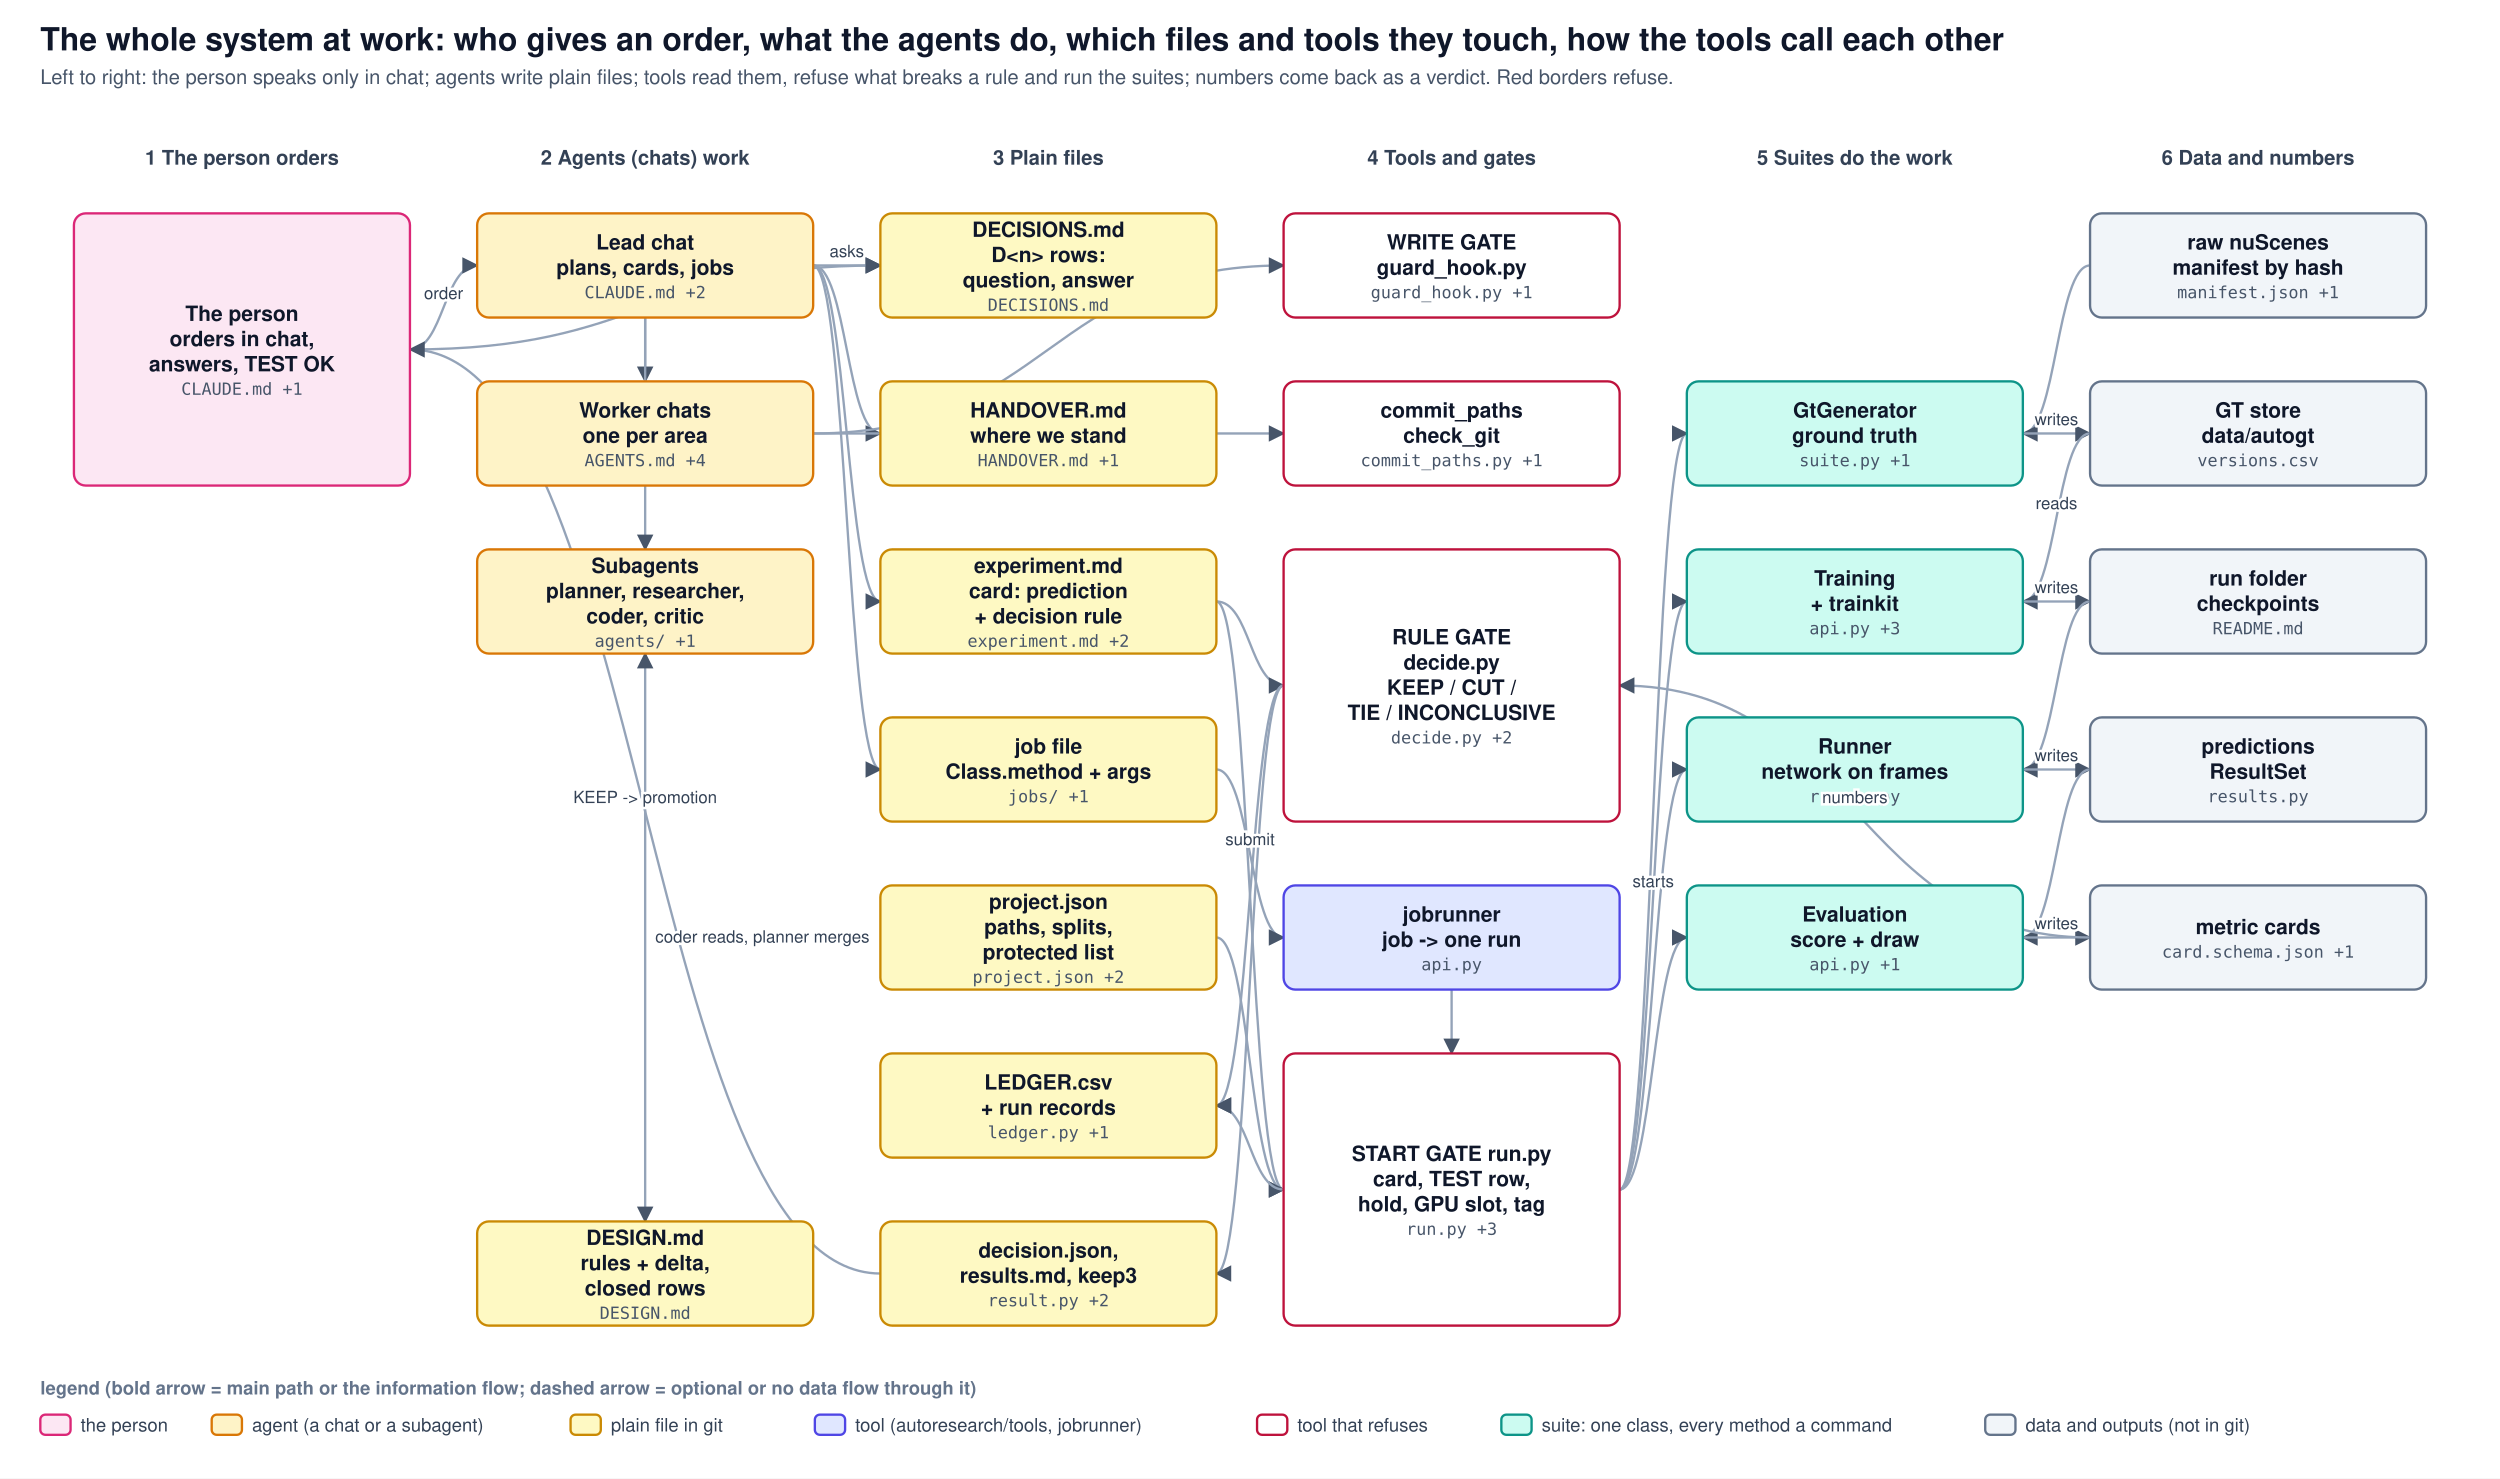
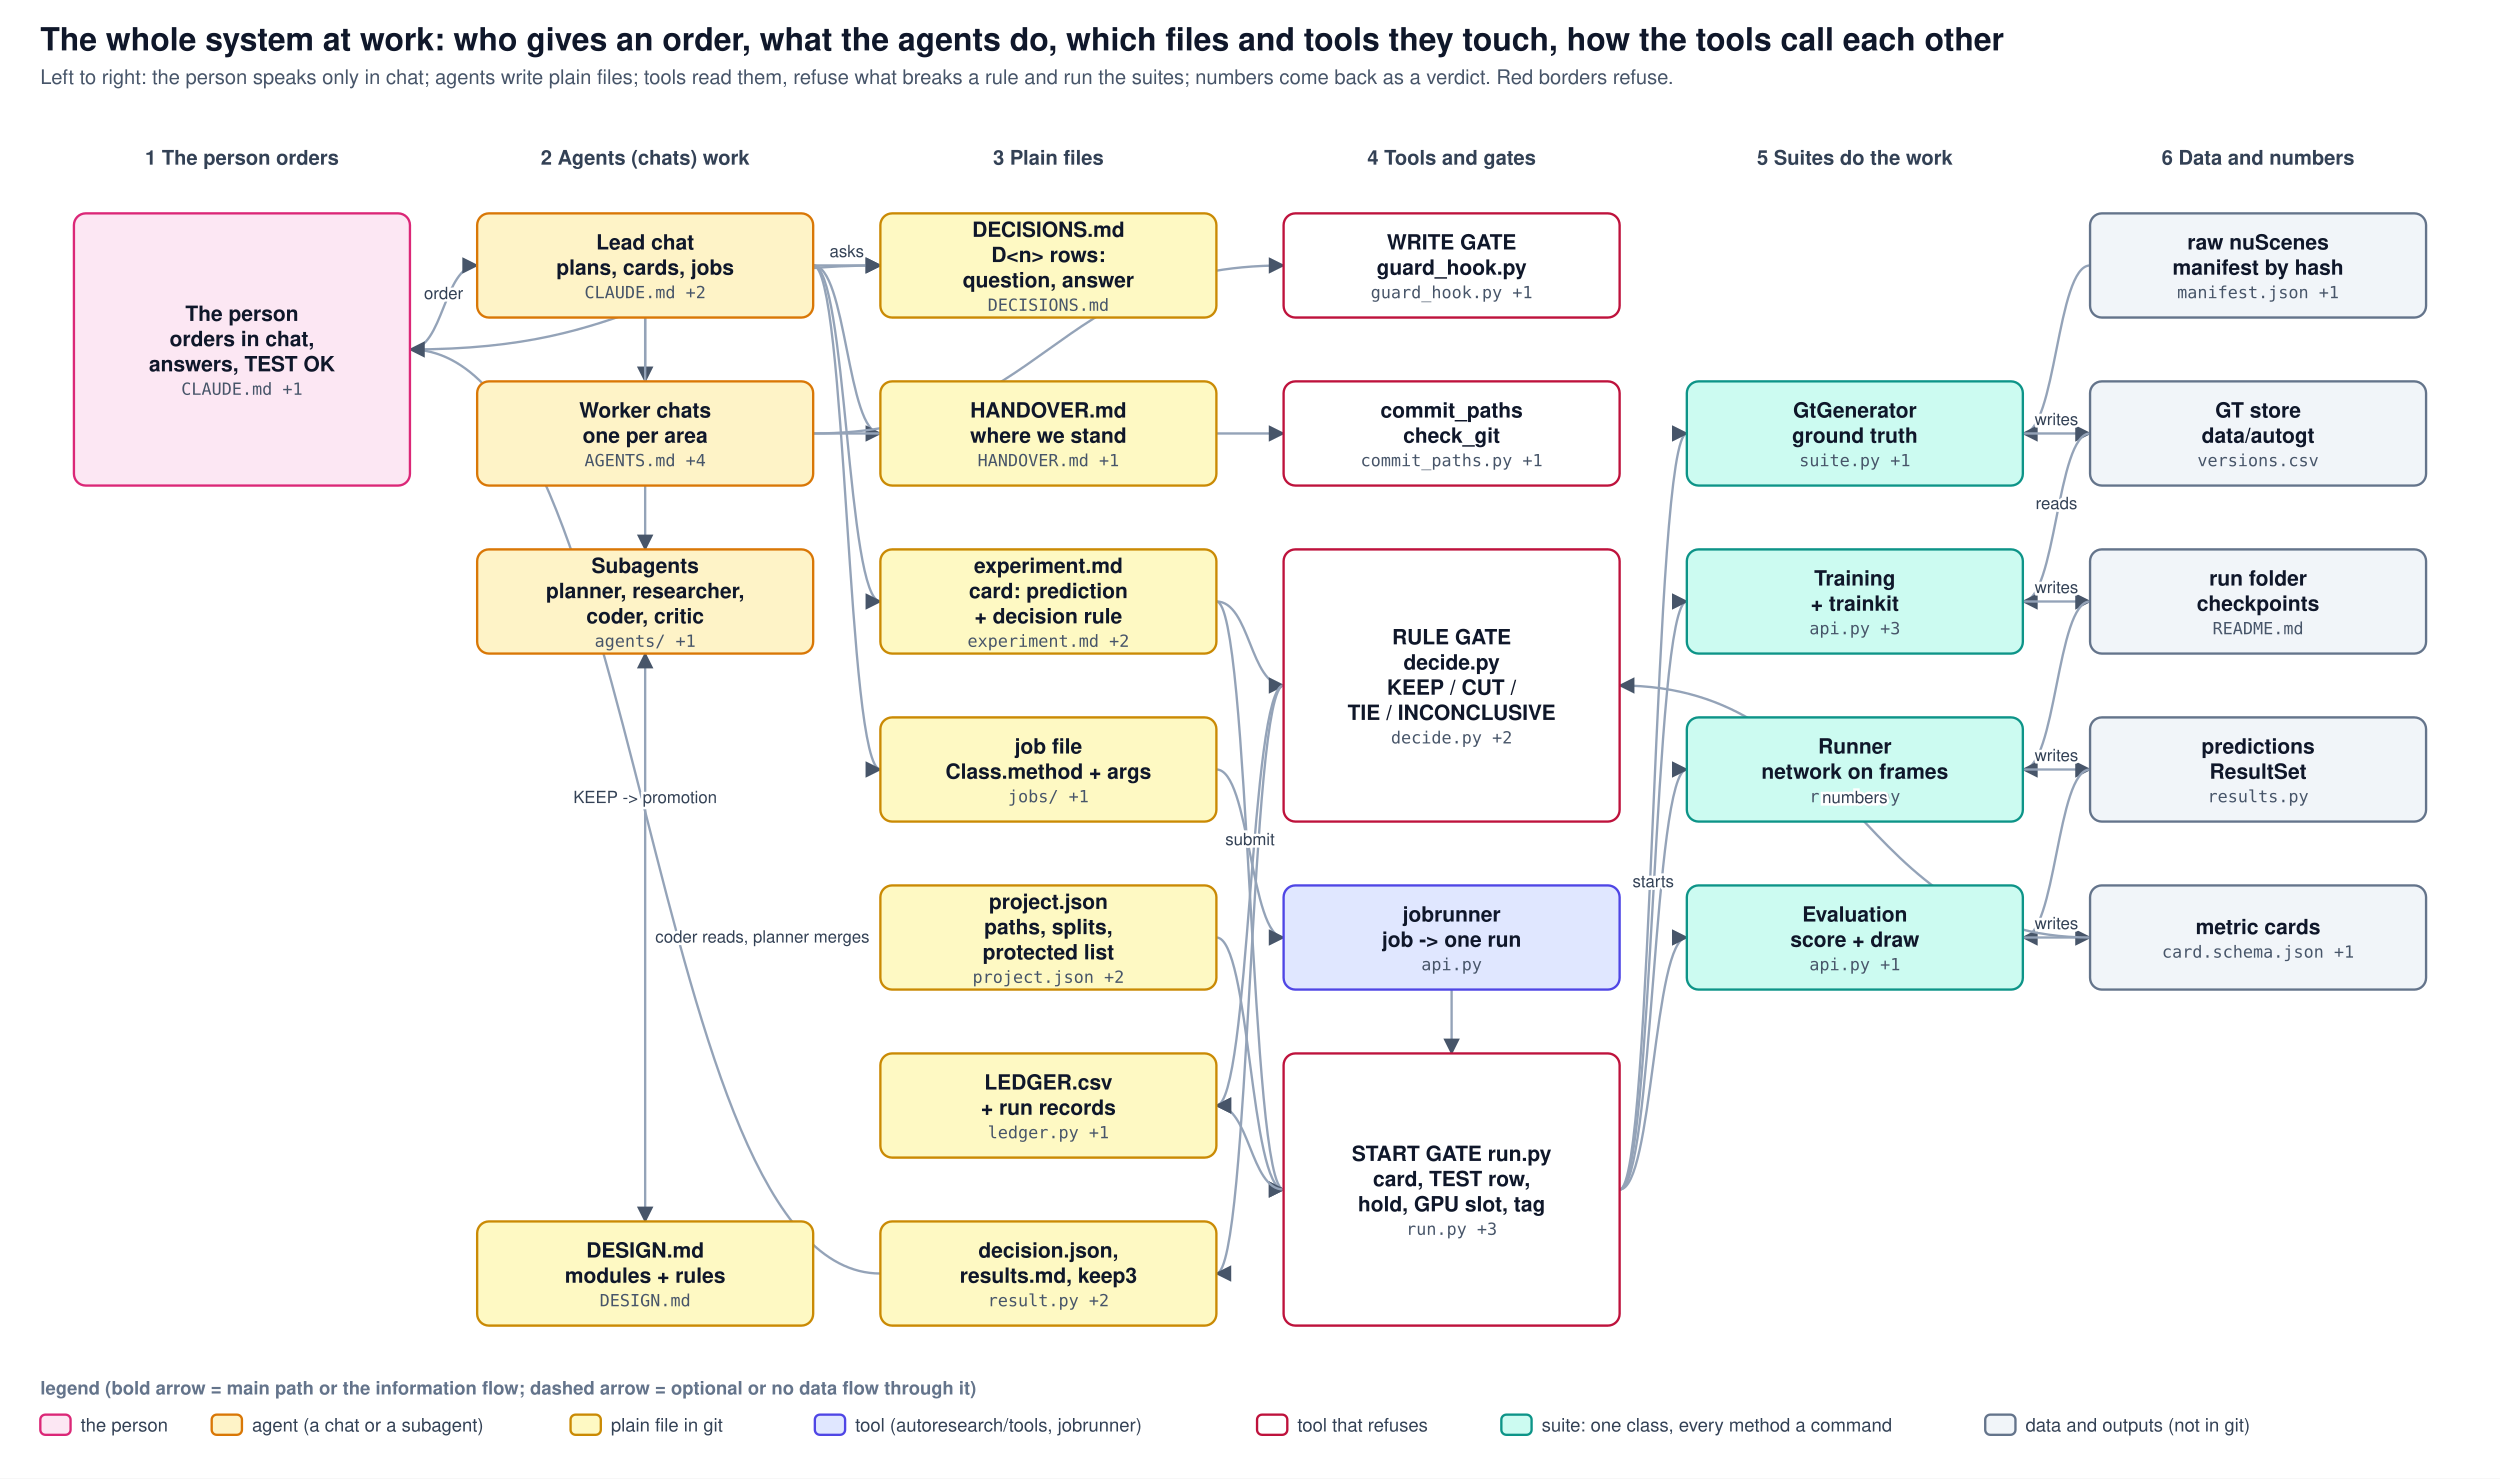
<svg xmlns="http://www.w3.org/2000/svg" viewBox="0 0 1488 880" width="1488" height="880" font-family="Segoe UI, Helvetica, Arial, sans-serif">
  <defs>
    <marker id="ah" viewBox="0 0 10 10" refX="9" refY="5" markerWidth="7" markerHeight="7" orient="auto-start-reverse">
      <path d="M0,0 L10,5 L0,10 z" fill="#475569" />
    </marker>
  </defs>
  <rect width="1488" height="880" fill="#ffffff" />
  <text x="24" y="30" font-size="19" font-weight="700" fill="#0f172a">The whole system at work: who gives an order, what the agents do, which files and tools they touch, how the tools call each other</text>
  <text x="24" y="50" font-size="12" fill="#475569">Left to right: the person speaks only in chat; agents write plain files; tools read them, refuse what breaks a rule and run the suites; numbers come back as a verdict. Red borders refuse.</text>
  <text x="144.0" y="98" font-size="12" font-weight="700" text-anchor="middle" fill="#334155">1 The person orders</text>
  <text x="384.0" y="98" font-size="12" font-weight="700" text-anchor="middle" fill="#334155">2 Agents (chats) work</text>
  <text x="624.0" y="98" font-size="12" font-weight="700" text-anchor="middle" fill="#334155">3 Plain files</text>
  <text x="864.0" y="98" font-size="12" font-weight="700" text-anchor="middle" fill="#334155">4 Tools and gates</text>
  <text x="1104.0" y="98" font-size="12" font-weight="700" text-anchor="middle" fill="#334155">5 Suites do the work</text>
  <text x="1344.0" y="98" font-size="12" font-weight="700" text-anchor="middle" fill="#334155">6 Data and numbers</text>
  <path d="M244.0,208.0 C264.0,208.0 264.0,158.0 284.0,158.0" fill="none" stroke="#94a3b8" stroke-width="1.4" marker-end="url(#ah)" />
  <path d="M244.0,208.0 C384.0,208.0 384.0,158.0 524.0,158.0" fill="none" stroke="#94a3b8" stroke-width="1.4" marker-end="url(#ah)" />
  <path d="M484.0,158.0 C504.0,158.0 504.0,158.0 524.0,158.0" fill="none" stroke="#94a3b8" stroke-width="1.4" marker-end="url(#ah)" />
  <path d="M384.0,189.0 C384.0,208.0 384.0,208.0 384.0,227.0" fill="none" stroke="#94a3b8" stroke-width="1.4" marker-end="url(#ah)" />
  <path d="M384.0,189.0 C384.0,258.0 384.0,258.0 384.0,327.0" fill="none" stroke="#94a3b8" stroke-width="1.4" marker-end="url(#ah)" />
  <path d="M484.0,158.0 C504.0,158.0 504.0,258.0 524.0,258.0" fill="none" stroke="#94a3b8" stroke-width="1.4" marker-end="url(#ah)" />
  <path d="M484.0,158.0 C504.0,158.0 504.0,358.0 524.0,358.0" fill="none" stroke="#94a3b8" stroke-width="1.4" marker-end="url(#ah)" />
  <path d="M484.0,258.0 C624.0,258.0 624.0,158.0 764.0,158.0" fill="none" stroke="#94a3b8" stroke-width="1.4" marker-end="url(#ah)" />
  <path d="M484.0,258.0 C624.0,258.0 624.0,258.0 764.0,258.0" fill="none" stroke="#94a3b8" stroke-width="1.4" marker-end="url(#ah)" />
  <path d="M484.0,158.0 C504.0,158.0 504.0,458.0 524.0,458.0" fill="none" stroke="#94a3b8" stroke-width="1.4" marker-end="url(#ah)" />
  <path d="M724.0,458.0 C744.0,458.0 744.0,558.0 764.0,558.0" fill="none" stroke="#94a3b8" stroke-width="1.4" marker-end="url(#ah)" />
  <path d="M864.0,589.0 C864.0,608.0 864.0,608.0 864.0,627.0" fill="none" stroke="#94a3b8" stroke-width="1.4" marker-end="url(#ah)" />
  <path d="M724.0,358.0 C744.0,358.0 744.0,708.0 764.0,708.0" fill="none" stroke="#94a3b8" stroke-width="1.4" marker-end="url(#ah)" />
  <path d="M724.0,558.0 C744.0,558.0 744.0,708.0 764.0,708.0" fill="none" stroke="#94a3b8" stroke-width="1.4" marker-end="url(#ah)" />
  <path d="M764.0,708.0 C744.0,708.0 744.0,658.0 724.0,658.0" fill="none" stroke="#94a3b8" stroke-width="1.4" marker-end="url(#ah)" />
  <path d="M964.0,708.0 C984.0,708.0 984.0,258.0 1004.0,258.0" fill="none" stroke="#94a3b8" stroke-width="1.4" marker-end="url(#ah)" />
  <path d="M964.0,708.0 C984.0,708.0 984.0,358.0 1004.0,358.0" fill="none" stroke="#94a3b8" stroke-width="1.4" marker-end="url(#ah)" />
  <path d="M964.0,708.0 C984.0,708.0 984.0,458.0 1004.0,458.0" fill="none" stroke="#94a3b8" stroke-width="1.4" marker-end="url(#ah)" />
  <path d="M964.0,708.0 C984.0,708.0 984.0,558.0 1004.0,558.0" fill="none" stroke="#94a3b8" stroke-width="1.4" marker-end="url(#ah)" />
  <path d="M1244.0,158.0 C1224.0,158.0 1224.0,258.0 1204.0,258.0" fill="none" stroke="#94a3b8" stroke-width="1.4" marker-end="url(#ah)" />
  <path d="M1204.0,258.0 C1224.0,258.0 1224.0,258.0 1244.0,258.0" fill="none" stroke="#94a3b8" stroke-width="1.4" marker-end="url(#ah)" />
  <path d="M1244.0,258.0 C1224.0,258.0 1224.0,358.0 1204.0,358.0" fill="none" stroke="#94a3b8" stroke-width="1.4" marker-end="url(#ah)" />
  <path d="M1204.0,358.0 C1224.0,358.0 1224.0,358.0 1244.0,358.0" fill="none" stroke="#94a3b8" stroke-width="1.4" marker-end="url(#ah)" />
  <path d="M1244.0,358.0 C1224.0,358.0 1224.0,458.0 1204.0,458.0" fill="none" stroke="#94a3b8" stroke-width="1.4" marker-end="url(#ah)" />
  <path d="M1204.0,458.0 C1224.0,458.0 1224.0,458.0 1244.0,458.0" fill="none" stroke="#94a3b8" stroke-width="1.4" marker-end="url(#ah)" />
  <path d="M1244.0,458.0 C1224.0,458.0 1224.0,558.0 1204.0,558.0" fill="none" stroke="#94a3b8" stroke-width="1.4" marker-end="url(#ah)" />
  <path d="M1204.0,558.0 C1224.0,558.0 1224.0,558.0 1244.0,558.0" fill="none" stroke="#94a3b8" stroke-width="1.4" marker-end="url(#ah)" />
  <path d="M1244.0,558.0 C1104.0,558.0 1104.0,408.0 964.0,408.0" fill="none" stroke="#94a3b8" stroke-width="1.4" marker-end="url(#ah)" />
  <path d="M724.0,358.0 C744.0,358.0 744.0,408.0 764.0,408.0" fill="none" stroke="#94a3b8" stroke-width="1.4" marker-end="url(#ah)" />
  <path d="M764.0,408.0 C744.0,408.0 744.0,758.0 724.0,758.0" fill="none" stroke="#94a3b8" stroke-width="1.4" marker-end="url(#ah)" />
  <path d="M764.0,408.0 C744.0,408.0 744.0,658.0 724.0,658.0" fill="none" stroke="#94a3b8" stroke-width="1.4" marker-end="url(#ah)" />
  <path d="M524.0,758.0 C384.0,758.0 384.0,208.0 244.0,208.0" fill="none" stroke="#94a3b8" stroke-width="1.4" marker-end="url(#ah)" />
  <path d="M384.0,389.0 C384.0,558.0 384.0,558.0 384.0,727.0" fill="none" stroke="#94a3b8" stroke-width="1.4" marker-start="url(#ah)" marker-end="url(#ah)" />
  <g>
    <rect x="44" y="127.0" width="200" height="162" rx="7" fill="#fce7f3" stroke="#db2777" stroke-width="1.4" />
    <text x="144.0" y="191.0" font-size="12.5" font-weight="600" text-anchor="middle" fill="#0f172a">The person</text>
    <text x="144.0" y="206.0" font-size="12.5" font-weight="600" text-anchor="middle" fill="#0f172a">orders in chat,</text>
    <text x="144.0" y="221.0" font-size="12.5" font-weight="600" text-anchor="middle" fill="#0f172a">answers, TEST OK</text>
    <text x="144.0" y="235.0" font-size="10" text-anchor="middle" fill="#475569" font-family="Consolas, Menlo, monospace">CLAUDE.md +1</text>
  </g>
  <g>
    <rect x="284" y="127.0" width="200" height="62" rx="7" fill="#fef3c7" stroke="#d97706" stroke-width="1.4" />
    <text x="384.0" y="148.5" font-size="12.5" font-weight="600" text-anchor="middle" fill="#0f172a">Lead chat</text>
    <text x="384.0" y="163.5" font-size="12.5" font-weight="600" text-anchor="middle" fill="#0f172a">plans, cards, jobs</text>
    <text x="384.0" y="177.5" font-size="10" text-anchor="middle" fill="#475569" font-family="Consolas, Menlo, monospace">CLAUDE.md +2</text>
  </g>
  <g>
    <rect x="284" y="227.0" width="200" height="62" rx="7" fill="#fef3c7" stroke="#d97706" stroke-width="1.4" />
    <text x="384.0" y="248.5" font-size="12.5" font-weight="600" text-anchor="middle" fill="#0f172a">Worker chats</text>
    <text x="384.0" y="263.5" font-size="12.5" font-weight="600" text-anchor="middle" fill="#0f172a">one per area</text>
    <text x="384.0" y="277.5" font-size="10" text-anchor="middle" fill="#475569" font-family="Consolas, Menlo, monospace">AGENTS.md +4</text>
  </g>
  <g>
    <rect x="284" y="327.0" width="200" height="62" rx="7" fill="#fef3c7" stroke="#d97706" stroke-width="1.4" />
    <text x="384.0" y="341.0" font-size="12.5" font-weight="600" text-anchor="middle" fill="#0f172a">Subagents</text>
    <text x="384.0" y="356.0" font-size="12.5" font-weight="600" text-anchor="middle" fill="#0f172a">planner, researcher,</text>
    <text x="384.0" y="371.0" font-size="12.5" font-weight="600" text-anchor="middle" fill="#0f172a">coder, critic</text>
    <text x="384.0" y="385.0" font-size="10" text-anchor="middle" fill="#475569" font-family="Consolas, Menlo, monospace">agents/ +1</text>
  </g>
  <g>
    <rect x="284" y="727.0" width="200" height="62" rx="7" fill="#fef9c3" stroke="#ca8a04" stroke-width="1.4" />
-     <text x="384.0" y="741.0" font-size="12.5" font-weight="600" text-anchor="middle" fill="#0f172a">DESIGN.md</text>
-     <text x="384.0" y="756.0" font-size="12.5" font-weight="600" text-anchor="middle" fill="#0f172a">rules + delta,</text>
-     <text x="384.0" y="771.0" font-size="12.5" font-weight="600" text-anchor="middle" fill="#0f172a">closed rows</text>
-     <text x="384.0" y="785.0" font-size="10" text-anchor="middle" fill="#475569" font-family="Consolas, Menlo, monospace">DESIGN.md</text>
+     <text x="384.0" y="748.5" font-size="12.5" font-weight="600" text-anchor="middle" fill="#0f172a">DESIGN.md</text>
+     <text x="384.0" y="763.5" font-size="12.5" font-weight="600" text-anchor="middle" fill="#0f172a">modules + rules</text>
+     <text x="384.0" y="777.5" font-size="10" text-anchor="middle" fill="#475569" font-family="Consolas, Menlo, monospace">DESIGN.md</text>
  </g>
  <g>
    <rect x="524" y="127.0" width="200" height="62" rx="7" fill="#fef9c3" stroke="#ca8a04" stroke-width="1.4" />
    <text x="624.0" y="141.0" font-size="12.5" font-weight="600" text-anchor="middle" fill="#0f172a">DECISIONS.md</text>
    <text x="624.0" y="156.0" font-size="12.5" font-weight="600" text-anchor="middle" fill="#0f172a">D&lt;n&gt; rows:</text>
    <text x="624.0" y="171.0" font-size="12.5" font-weight="600" text-anchor="middle" fill="#0f172a">question, answer</text>
    <text x="624.0" y="185.0" font-size="10" text-anchor="middle" fill="#475569" font-family="Consolas, Menlo, monospace">DECISIONS.md</text>
  </g>
  <g>
    <rect x="524" y="227.0" width="200" height="62" rx="7" fill="#fef9c3" stroke="#ca8a04" stroke-width="1.4" />
    <text x="624.0" y="248.5" font-size="12.5" font-weight="600" text-anchor="middle" fill="#0f172a">HANDOVER.md</text>
    <text x="624.0" y="263.5" font-size="12.5" font-weight="600" text-anchor="middle" fill="#0f172a">where we stand</text>
    <text x="624.0" y="277.5" font-size="10" text-anchor="middle" fill="#475569" font-family="Consolas, Menlo, monospace">HANDOVER.md +1</text>
  </g>
  <g>
    <rect x="524" y="327.0" width="200" height="62" rx="7" fill="#fef9c3" stroke="#ca8a04" stroke-width="1.4" />
    <text x="624.0" y="341.0" font-size="12.5" font-weight="600" text-anchor="middle" fill="#0f172a">experiment.md</text>
    <text x="624.0" y="356.0" font-size="12.5" font-weight="600" text-anchor="middle" fill="#0f172a">card: prediction</text>
    <text x="624.0" y="371.0" font-size="12.5" font-weight="600" text-anchor="middle" fill="#0f172a">+ decision rule</text>
    <text x="624.0" y="385.0" font-size="10" text-anchor="middle" fill="#475569" font-family="Consolas, Menlo, monospace">experiment.md +2</text>
  </g>
  <g>
    <rect x="524" y="427.0" width="200" height="62" rx="7" fill="#fef9c3" stroke="#ca8a04" stroke-width="1.4" />
    <text x="624.0" y="448.5" font-size="12.5" font-weight="600" text-anchor="middle" fill="#0f172a">job file</text>
    <text x="624.0" y="463.5" font-size="12.5" font-weight="600" text-anchor="middle" fill="#0f172a">Class.method + args</text>
    <text x="624.0" y="477.5" font-size="10" text-anchor="middle" fill="#475569" font-family="Consolas, Menlo, monospace">jobs/ +1</text>
  </g>
  <g>
    <rect x="524" y="527.0" width="200" height="62" rx="7" fill="#fef9c3" stroke="#ca8a04" stroke-width="1.4" />
    <text x="624.0" y="541.0" font-size="12.5" font-weight="600" text-anchor="middle" fill="#0f172a">project.json</text>
    <text x="624.0" y="556.0" font-size="12.5" font-weight="600" text-anchor="middle" fill="#0f172a">paths, splits,</text>
    <text x="624.0" y="571.0" font-size="12.5" font-weight="600" text-anchor="middle" fill="#0f172a">protected list</text>
    <text x="624.0" y="585.0" font-size="10" text-anchor="middle" fill="#475569" font-family="Consolas, Menlo, monospace">project.json +2</text>
  </g>
  <g>
    <rect x="524" y="627.0" width="200" height="62" rx="7" fill="#fef9c3" stroke="#ca8a04" stroke-width="1.4" />
    <text x="624.0" y="648.5" font-size="12.5" font-weight="600" text-anchor="middle" fill="#0f172a">LEDGER.csv</text>
    <text x="624.0" y="663.5" font-size="12.5" font-weight="600" text-anchor="middle" fill="#0f172a">+ run records</text>
    <text x="624.0" y="677.5" font-size="10" text-anchor="middle" fill="#475569" font-family="Consolas, Menlo, monospace">ledger.py +1</text>
  </g>
  <g>
    <rect x="524" y="727.0" width="200" height="62" rx="7" fill="#fef9c3" stroke="#ca8a04" stroke-width="1.4" />
    <text x="624.0" y="748.5" font-size="12.5" font-weight="600" text-anchor="middle" fill="#0f172a">decision.json,</text>
    <text x="624.0" y="763.5" font-size="12.5" font-weight="600" text-anchor="middle" fill="#0f172a">results.md, keep3</text>
    <text x="624.0" y="777.5" font-size="10" text-anchor="middle" fill="#475569" font-family="Consolas, Menlo, monospace">result.py +2</text>
  </g>
  <g>
    <rect x="764" y="127.0" width="200" height="62" rx="7" fill="#ffffff" stroke="#be123c" stroke-width="1.4" />
    <text x="864.0" y="148.5" font-size="12.5" font-weight="600" text-anchor="middle" fill="#0f172a">WRITE GATE</text>
    <text x="864.0" y="163.5" font-size="12.5" font-weight="600" text-anchor="middle" fill="#0f172a">guard_hook.py</text>
    <text x="864.0" y="177.5" font-size="10" text-anchor="middle" fill="#475569" font-family="Consolas, Menlo, monospace">guard_hook.py +1</text>
  </g>
  <g>
    <rect x="764" y="227.0" width="200" height="62" rx="7" fill="#ffffff" stroke="#be123c" stroke-width="1.4" />
    <text x="864.0" y="248.5" font-size="12.5" font-weight="600" text-anchor="middle" fill="#0f172a">commit_paths</text>
    <text x="864.0" y="263.5" font-size="12.5" font-weight="600" text-anchor="middle" fill="#0f172a">check_git</text>
    <text x="864.0" y="277.5" font-size="10" text-anchor="middle" fill="#475569" font-family="Consolas, Menlo, monospace">commit_paths.py +1</text>
  </g>
  <g>
    <rect x="764" y="327.0" width="200" height="162" rx="7" fill="#ffffff" stroke="#be123c" stroke-width="1.4" />
    <text x="864.0" y="383.5" font-size="12.5" font-weight="600" text-anchor="middle" fill="#0f172a">RULE GATE</text>
    <text x="864.0" y="398.5" font-size="12.5" font-weight="600" text-anchor="middle" fill="#0f172a">decide.py</text>
    <text x="864.0" y="413.5" font-size="12.5" font-weight="600" text-anchor="middle" fill="#0f172a">KEEP / CUT /</text>
    <text x="864.0" y="428.5" font-size="12.5" font-weight="600" text-anchor="middle" fill="#0f172a">TIE / INCONCLUSIVE</text>
    <text x="864.0" y="442.5" font-size="10" text-anchor="middle" fill="#475569" font-family="Consolas, Menlo, monospace">decide.py +2</text>
  </g>
  <g>
    <rect x="764" y="527.0" width="200" height="62" rx="7" fill="#e0e7ff" stroke="#4f46e5" stroke-width="1.4" />
    <text x="864.0" y="548.5" font-size="12.5" font-weight="600" text-anchor="middle" fill="#0f172a">jobrunner</text>
    <text x="864.0" y="563.5" font-size="12.5" font-weight="600" text-anchor="middle" fill="#0f172a">job -&gt; one run</text>
    <text x="864.0" y="577.5" font-size="10" text-anchor="middle" fill="#475569" font-family="Consolas, Menlo, monospace">api.py</text>
  </g>
  <g>
    <rect x="764" y="627.0" width="200" height="162" rx="7" fill="#ffffff" stroke="#be123c" stroke-width="1.4" />
    <text x="864.0" y="691.0" font-size="12.5" font-weight="600" text-anchor="middle" fill="#0f172a">START GATE run.py</text>
    <text x="864.0" y="706.0" font-size="12.5" font-weight="600" text-anchor="middle" fill="#0f172a">card, TEST row,</text>
    <text x="864.0" y="721.0" font-size="12.5" font-weight="600" text-anchor="middle" fill="#0f172a">hold, GPU slot, tag</text>
    <text x="864.0" y="735.0" font-size="10" text-anchor="middle" fill="#475569" font-family="Consolas, Menlo, monospace">run.py +3</text>
  </g>
  <g>
    <rect x="1004" y="227.0" width="200" height="62" rx="7" fill="#ccfbf1" stroke="#0d9488" stroke-width="1.4" />
    <text x="1104.0" y="248.5" font-size="12.5" font-weight="600" text-anchor="middle" fill="#0f172a">GtGenerator</text>
    <text x="1104.0" y="263.5" font-size="12.5" font-weight="600" text-anchor="middle" fill="#0f172a">ground truth</text>
    <text x="1104.0" y="277.5" font-size="10" text-anchor="middle" fill="#475569" font-family="Consolas, Menlo, monospace">suite.py +1</text>
  </g>
  <g>
    <rect x="1004" y="327.0" width="200" height="62" rx="7" fill="#ccfbf1" stroke="#0d9488" stroke-width="1.4" />
    <text x="1104.0" y="348.5" font-size="12.5" font-weight="600" text-anchor="middle" fill="#0f172a">Training</text>
    <text x="1104.0" y="363.5" font-size="12.5" font-weight="600" text-anchor="middle" fill="#0f172a">+ trainkit</text>
    <text x="1104.0" y="377.5" font-size="10" text-anchor="middle" fill="#475569" font-family="Consolas, Menlo, monospace">api.py +3</text>
  </g>
  <g>
    <rect x="1004" y="427.0" width="200" height="62" rx="7" fill="#ccfbf1" stroke="#0d9488" stroke-width="1.4" />
    <text x="1104.0" y="448.5" font-size="12.5" font-weight="600" text-anchor="middle" fill="#0f172a">Runner</text>
    <text x="1104.0" y="463.5" font-size="12.5" font-weight="600" text-anchor="middle" fill="#0f172a">network on frames</text>
    <text x="1104.0" y="477.5" font-size="10" text-anchor="middle" fill="#475569" font-family="Consolas, Menlo, monospace">runner.py</text>
  </g>
  <g>
    <rect x="1004" y="527.0" width="200" height="62" rx="7" fill="#ccfbf1" stroke="#0d9488" stroke-width="1.4" />
    <text x="1104.0" y="548.5" font-size="12.5" font-weight="600" text-anchor="middle" fill="#0f172a">Evaluation</text>
    <text x="1104.0" y="563.5" font-size="12.5" font-weight="600" text-anchor="middle" fill="#0f172a">score + draw</text>
    <text x="1104.0" y="577.5" font-size="10" text-anchor="middle" fill="#475569" font-family="Consolas, Menlo, monospace">api.py +1</text>
  </g>
  <g>
    <rect x="1244" y="127.0" width="200" height="62" rx="7" fill="#f1f5f9" stroke="#64748b" stroke-width="1.4" />
    <text x="1344.0" y="148.5" font-size="12.5" font-weight="600" text-anchor="middle" fill="#0f172a">raw nuScenes</text>
    <text x="1344.0" y="163.5" font-size="12.5" font-weight="600" text-anchor="middle" fill="#0f172a">manifest by hash</text>
    <text x="1344.0" y="177.5" font-size="10" text-anchor="middle" fill="#475569" font-family="Consolas, Menlo, monospace">manifest.json +1</text>
  </g>
  <g>
    <rect x="1244" y="227.0" width="200" height="62" rx="7" fill="#f1f5f9" stroke="#64748b" stroke-width="1.4" />
    <text x="1344.0" y="248.5" font-size="12.5" font-weight="600" text-anchor="middle" fill="#0f172a">GT store</text>
    <text x="1344.0" y="263.5" font-size="12.5" font-weight="600" text-anchor="middle" fill="#0f172a">data/autogt</text>
    <text x="1344.0" y="277.5" font-size="10" text-anchor="middle" fill="#475569" font-family="Consolas, Menlo, monospace">versions.csv</text>
  </g>
  <g>
    <rect x="1244" y="327.0" width="200" height="62" rx="7" fill="#f1f5f9" stroke="#64748b" stroke-width="1.4" />
    <text x="1344.0" y="348.5" font-size="12.5" font-weight="600" text-anchor="middle" fill="#0f172a">run folder</text>
    <text x="1344.0" y="363.5" font-size="12.5" font-weight="600" text-anchor="middle" fill="#0f172a">checkpoints</text>
    <text x="1344.0" y="377.5" font-size="10" text-anchor="middle" fill="#475569" font-family="Consolas, Menlo, monospace">README.md</text>
  </g>
  <g>
    <rect x="1244" y="427.0" width="200" height="62" rx="7" fill="#f1f5f9" stroke="#64748b" stroke-width="1.4" />
    <text x="1344.0" y="448.5" font-size="12.5" font-weight="600" text-anchor="middle" fill="#0f172a">predictions</text>
    <text x="1344.0" y="463.5" font-size="12.5" font-weight="600" text-anchor="middle" fill="#0f172a">ResultSet</text>
    <text x="1344.0" y="477.5" font-size="10" text-anchor="middle" fill="#475569" font-family="Consolas, Menlo, monospace">results.py</text>
  </g>
  <g>
    <rect x="1244" y="527.0" width="200" height="62" rx="7" fill="#f1f5f9" stroke="#64748b" stroke-width="1.4" />
    <text x="1344.0" y="556.0" font-size="12.5" font-weight="600" text-anchor="middle" fill="#0f172a">metric cards</text>
    <text x="1344.0" y="570.0" font-size="10" text-anchor="middle" fill="#475569" font-family="Consolas, Menlo, monospace">card.schema.json +1</text>
  </g>
  <text x="264.0" y="178.0" font-size="10" text-anchor="middle" fill="#334155" stroke="#ffffff" stroke-width="3" paint-order="stroke">order</text>
  <text x="504.0" y="153.0" font-size="10" text-anchor="middle" fill="#334155" stroke="#ffffff" stroke-width="3" paint-order="stroke">asks</text>
  <text x="744.0" y="503.0" font-size="10" text-anchor="middle" fill="#334155" stroke="#ffffff" stroke-width="3" paint-order="stroke">submit</text>
  <text x="984.0" y="528.0" font-size="10" text-anchor="middle" fill="#334155" stroke="#ffffff" stroke-width="3" paint-order="stroke">starts</text>
  <text x="1224.0" y="253.0" font-size="10" text-anchor="middle" fill="#334155" stroke="#ffffff" stroke-width="3" paint-order="stroke">writes</text>
  <text x="1224.0" y="303.0" font-size="10" text-anchor="middle" fill="#334155" stroke="#ffffff" stroke-width="3" paint-order="stroke">reads</text>
  <text x="1224.0" y="353.0" font-size="10" text-anchor="middle" fill="#334155" stroke="#ffffff" stroke-width="3" paint-order="stroke">writes</text>
  <text x="1224.0" y="453.0" font-size="10" text-anchor="middle" fill="#334155" stroke="#ffffff" stroke-width="3" paint-order="stroke">writes</text>
  <text x="1224.0" y="553.0" font-size="10" text-anchor="middle" fill="#334155" stroke="#ffffff" stroke-width="3" paint-order="stroke">writes</text>
  <text x="1104.0" y="478.0" font-size="10" text-anchor="middle" fill="#334155" stroke="#ffffff" stroke-width="3" paint-order="stroke">numbers</text>
  <text x="384.0" y="478.0" font-size="10" text-anchor="middle" fill="#334155" stroke="#ffffff" stroke-width="3" paint-order="stroke">KEEP -&gt; promotion</text>
  <text x="390.0" y="561.0" font-size="10" text-anchor="start" fill="#334155" stroke="#ffffff" stroke-width="3" paint-order="stroke">coder reads, planner merges</text>
  <text x="24" y="830" font-size="11" font-weight="600" fill="#64748b">legend (bold arrow = main path or the information flow; dashed arrow = optional or no data flow through it)</text>
  <rect x="24" y="842" width="18" height="12" rx="3" fill="#fce7f3" stroke="#db2777" stroke-width="1.4" />
  <text x="48" y="852" font-size="11" fill="#334155">the person</text>
  <rect x="126.0" y="842" width="18" height="12" rx="3" fill="#fef3c7" stroke="#d97706" stroke-width="1.4" />
  <text x="150.0" y="852" font-size="11" fill="#334155">agent (a chat or a subagent)</text>
  <rect x="339.6" y="842" width="18" height="12" rx="3" fill="#fef9c3" stroke="#ca8a04" stroke-width="1.4" />
  <text x="363.6" y="852" font-size="11" fill="#334155">plain file in git</text>
  <rect x="485.0" y="842" width="18" height="12" rx="3" fill="#e0e7ff" stroke="#4f46e5" stroke-width="1.4" />
  <text x="509.0" y="852" font-size="11" fill="#334155">tool (autoresearch/tools, jobrunner)</text>
  <rect x="748.2" y="842" width="18" height="12" rx="3" fill="#ffffff" stroke="#be123c" stroke-width="1.4" />
  <text x="772.2" y="852" font-size="11" fill="#334155">tool that refuses</text>
  <rect x="893.6" y="842" width="18" height="12" rx="3" fill="#ccfbf1" stroke="#0d9488" stroke-width="1.4" />
  <text x="917.6" y="852" font-size="11" fill="#334155">suite: one class, every method a command</text>
  <rect x="1181.6" y="842" width="18" height="12" rx="3" fill="#f1f5f9" stroke="#64748b" stroke-width="1.4" />
  <text x="1205.6" y="852" font-size="11" fill="#334155">data and outputs (not in git)</text>
</svg>
